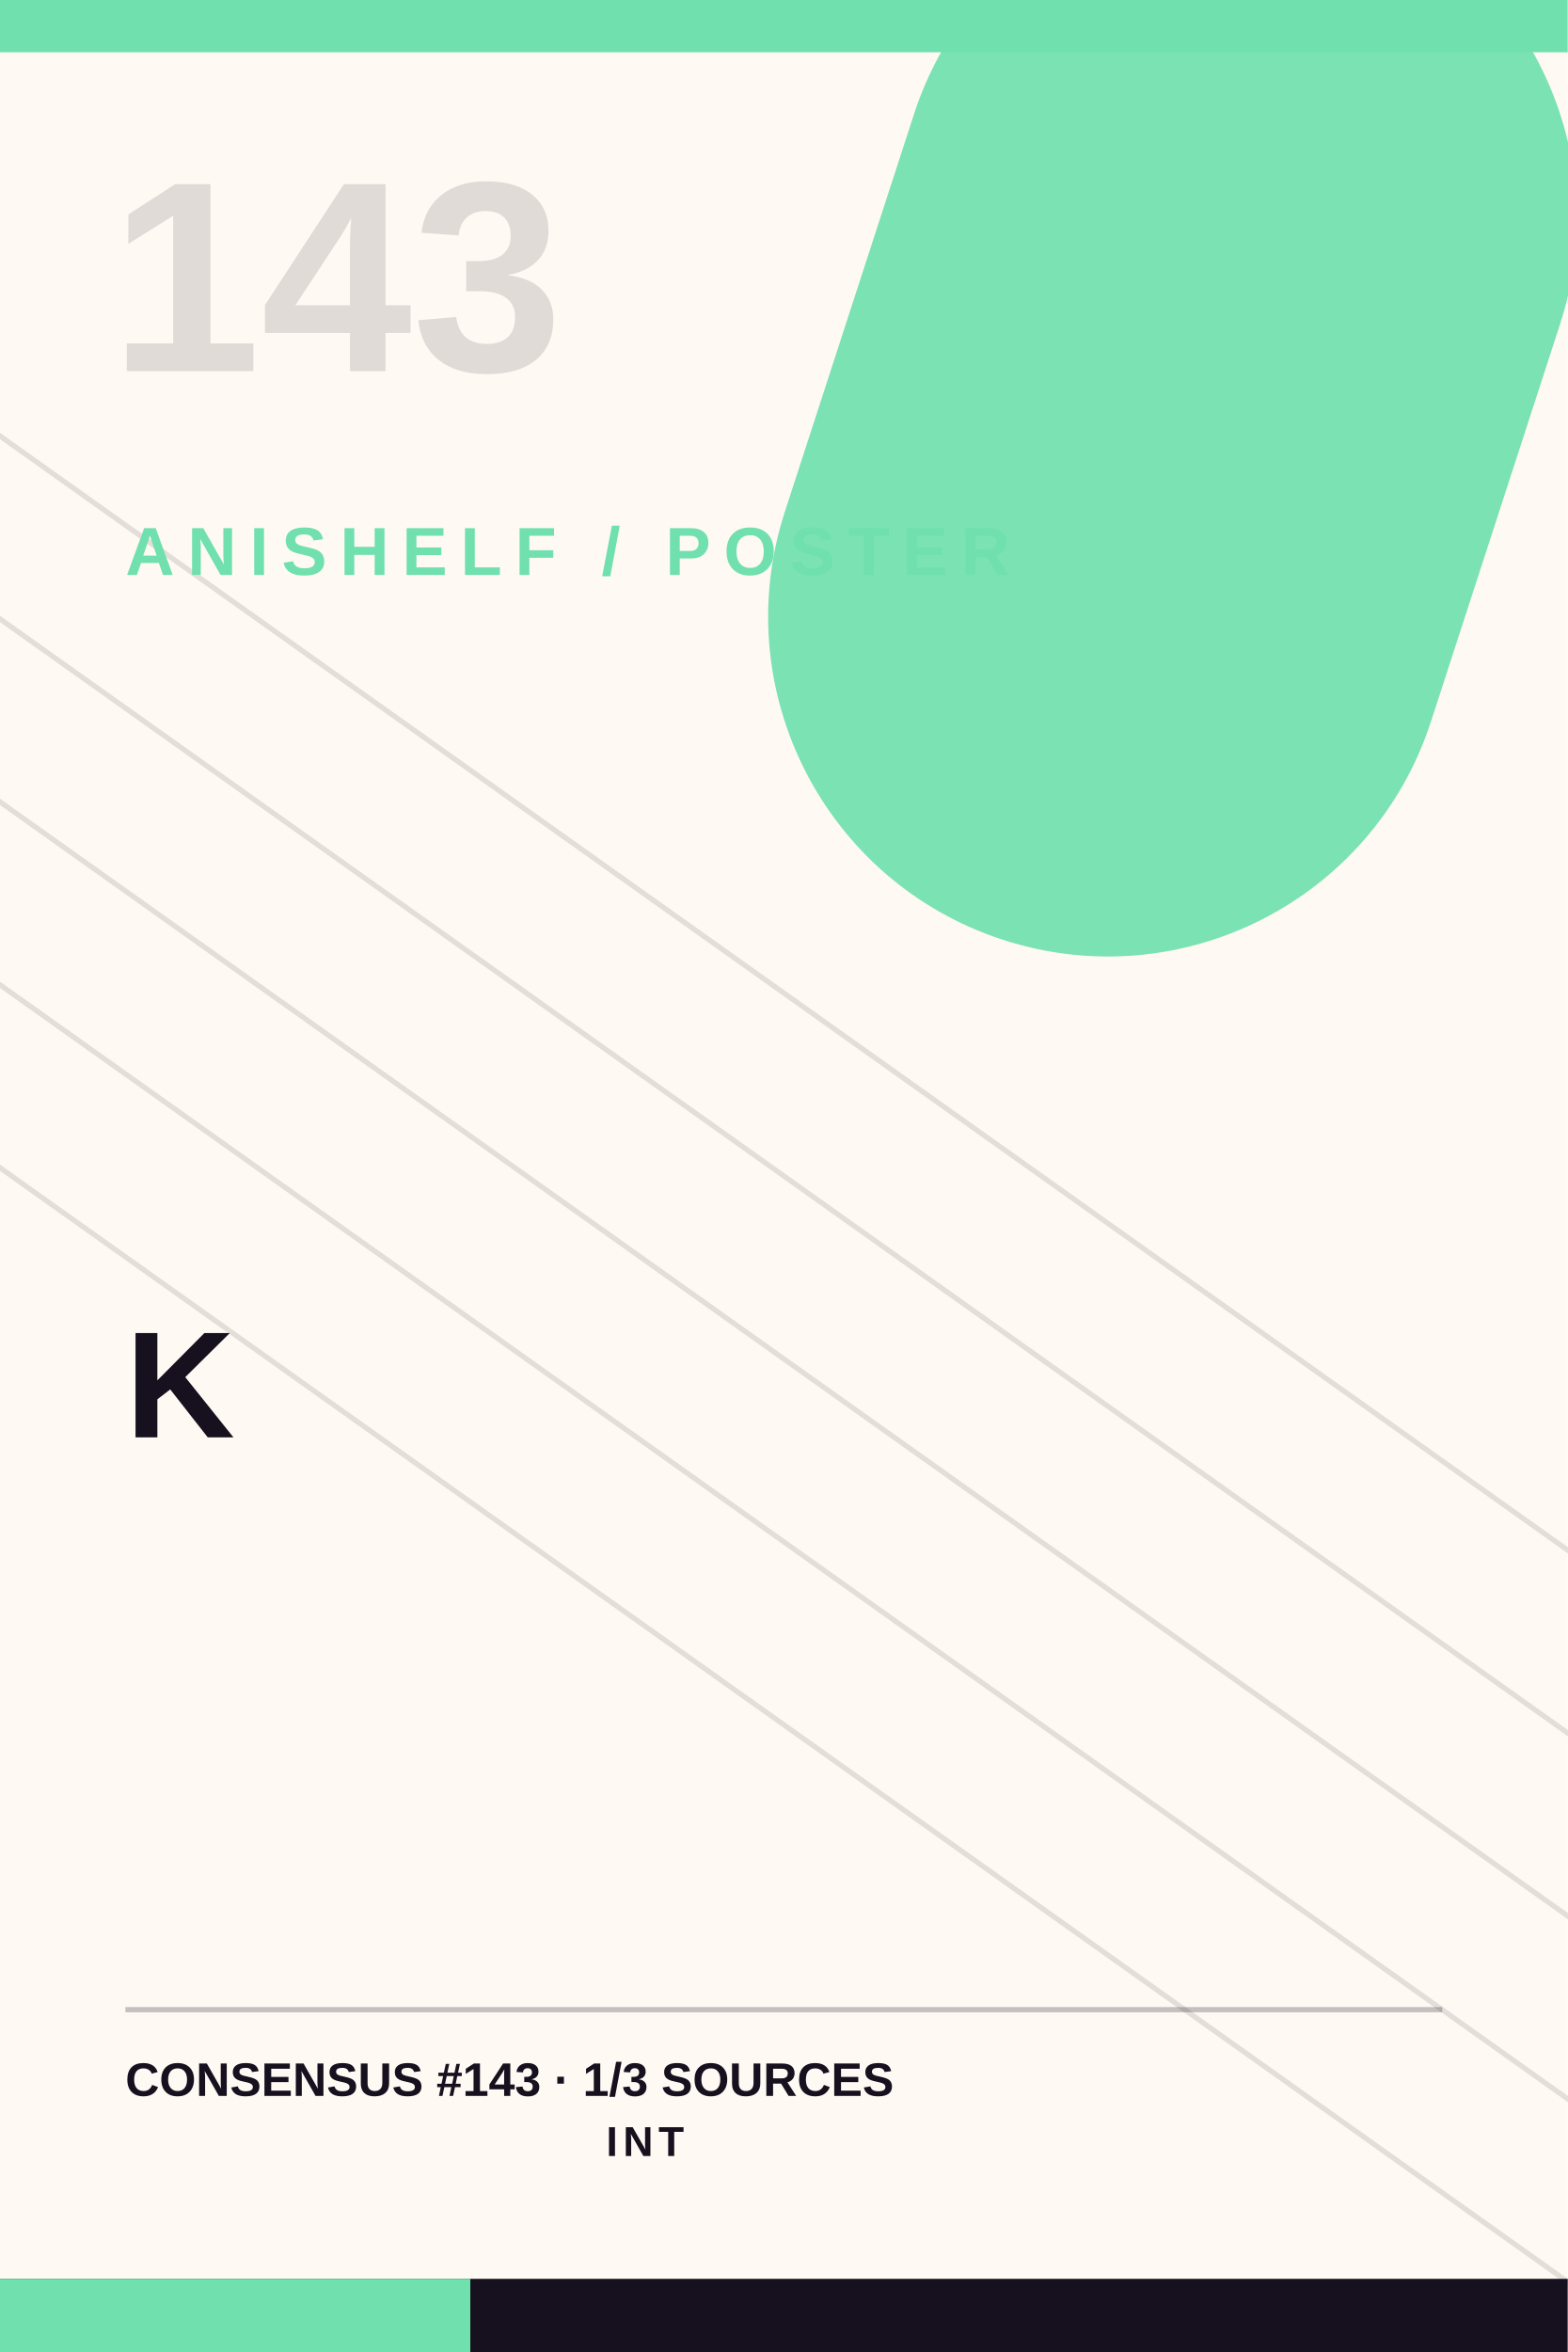
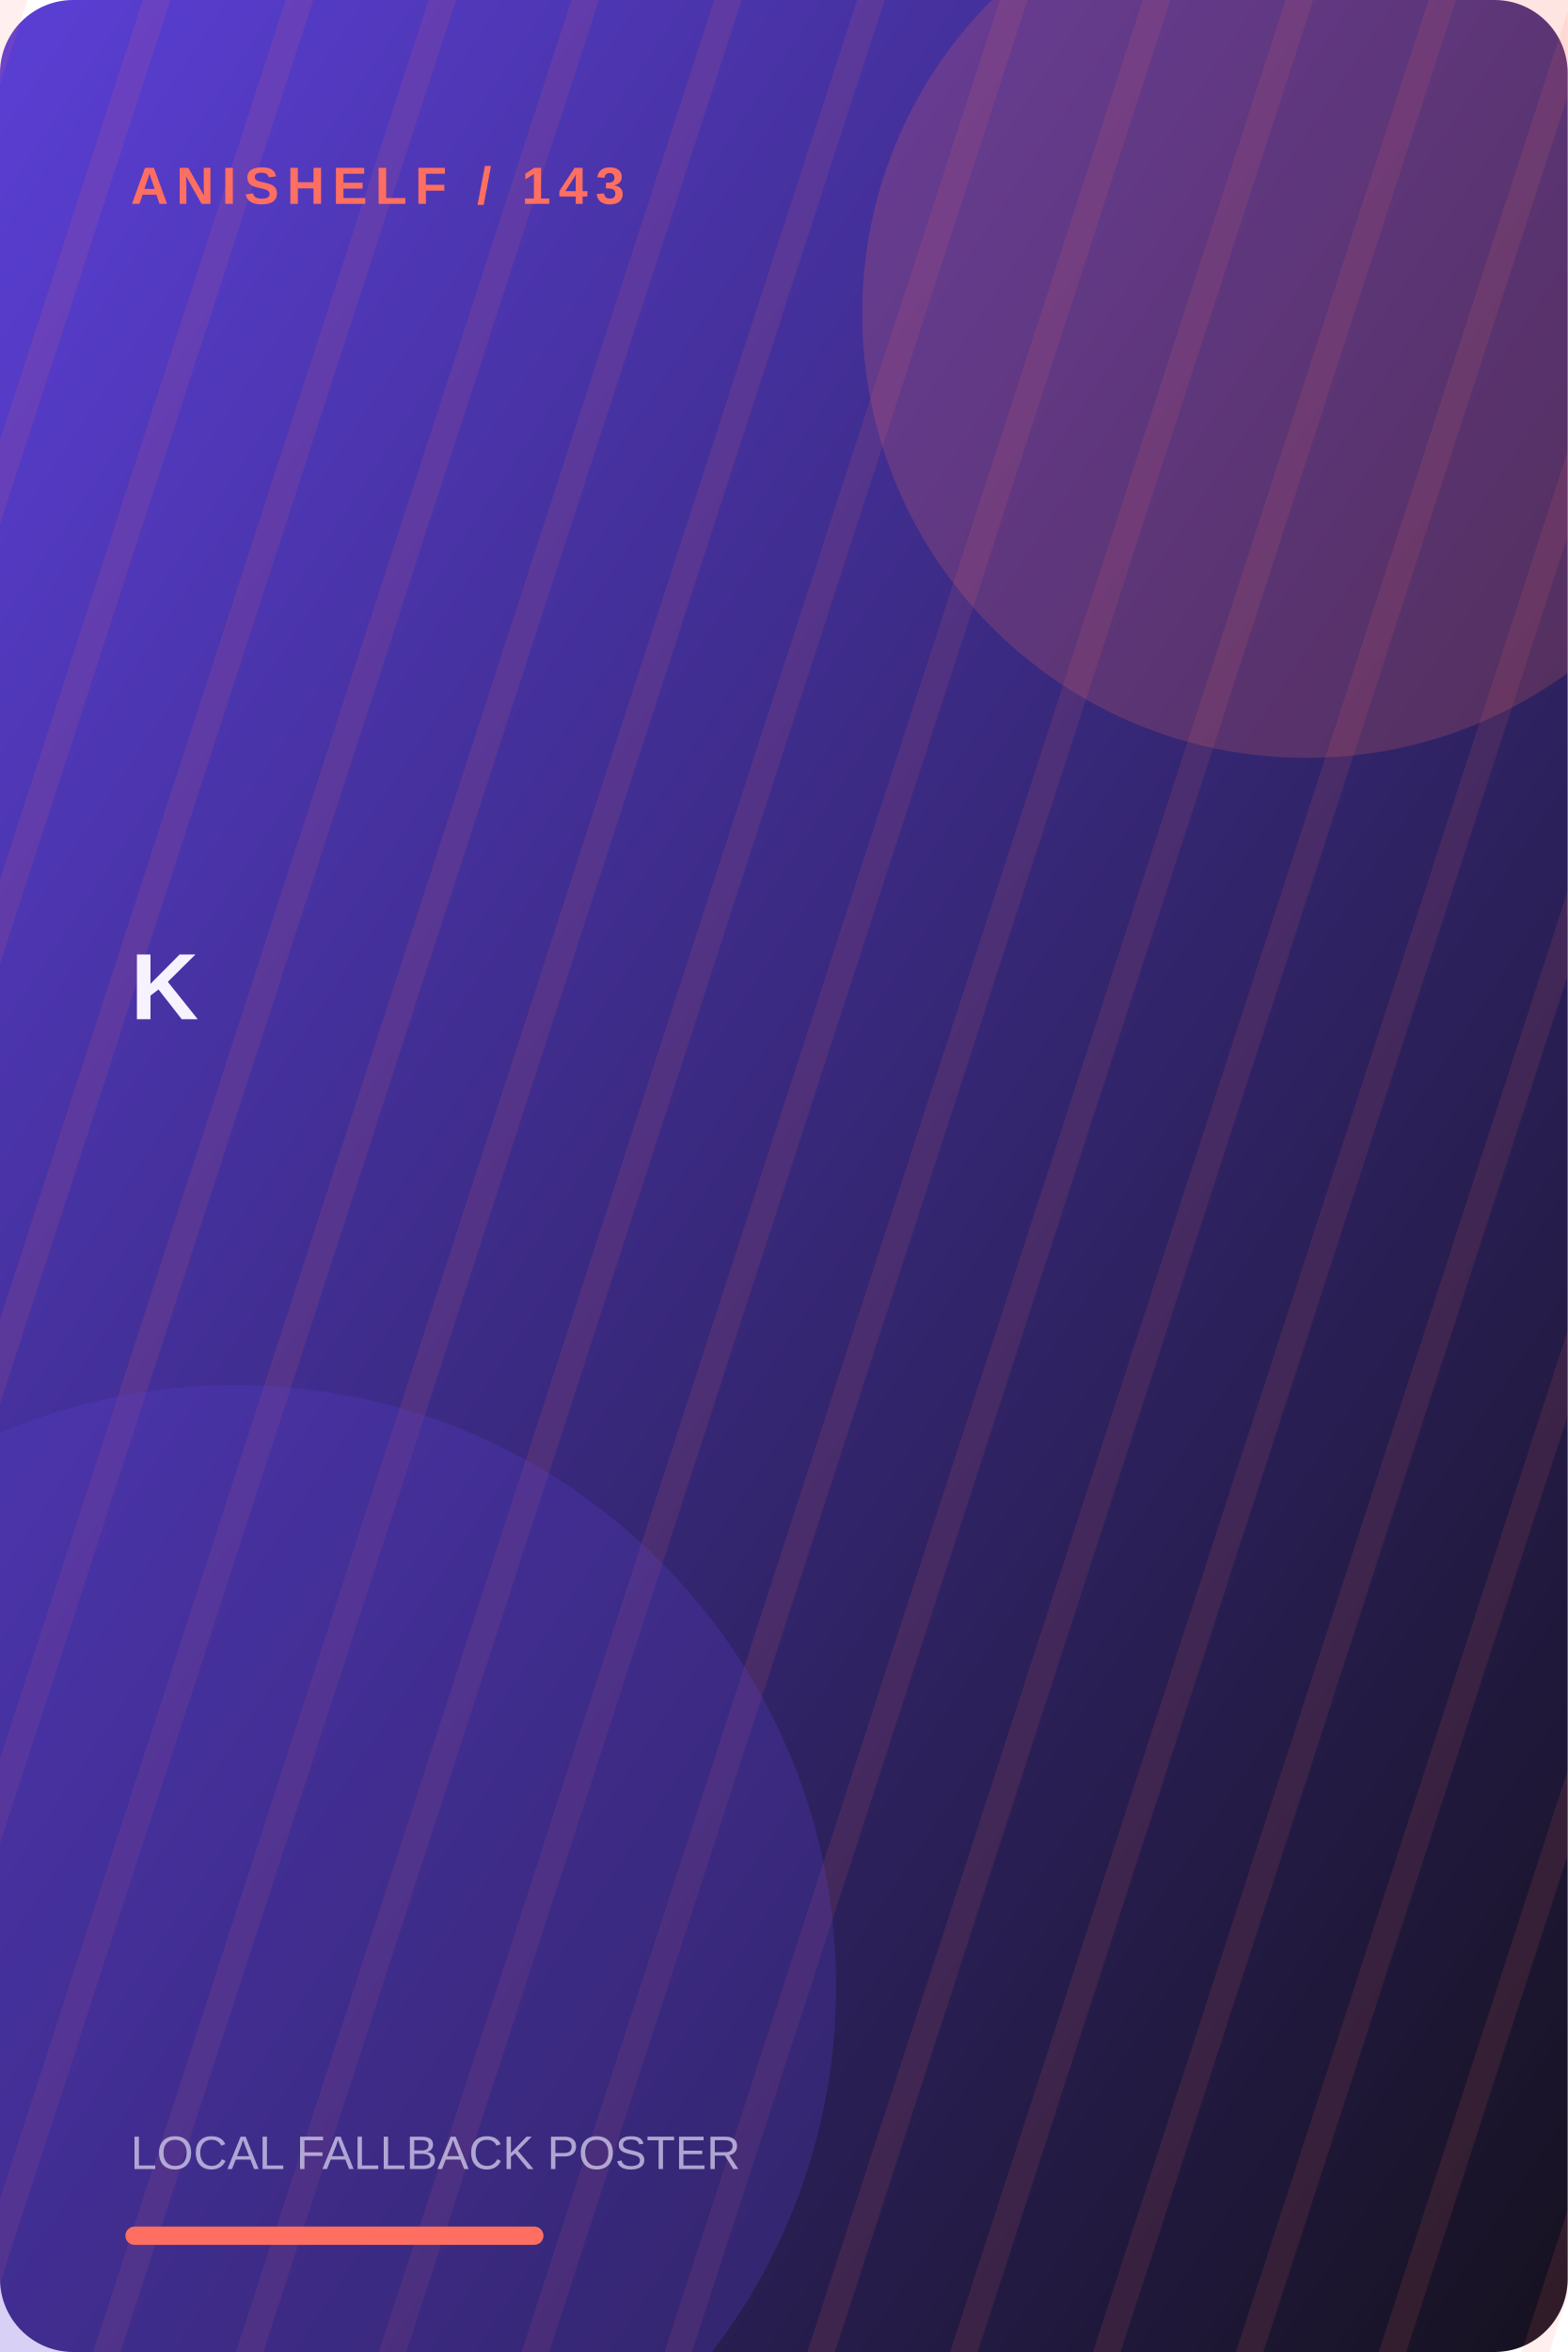
- <svg xmlns="http://www.w3.org/2000/svg" width="600" height="900" viewBox="0 0 600 900" role="img" aria-label="K">
-   <rect width="600" height="900" fill="#fff9f4" />
-   <rect x="0" y="0" width="600" height="20" fill="#70e0ae" />
-   <rect x="390" y="-80" width="260" height="420" rx="130" fill="#70e0ae" opacity=".92" transform="rotate(18 390 -80)" />
-   <g opacity=".12" stroke="#17111f" stroke-width="2">
-     <path d="M-80 180 L680 720" />
-     <path d="M-80 110 L680 650" />
-     <path d="M-80 250 L680 790" />
-     <path d="M-80 320 L680 860" />
-     <path d="M-80 390 L680 930" />
-   </g>
-   <text x="42" y="142" fill="#17111f" font-family="Arial, Helvetica, sans-serif" font-size="104" font-weight="900" opacity=".13">143</text>
-   <text x="48" y="220" fill="#70e0ae" font-family="Arial, Helvetica, sans-serif" font-size="26" font-weight="900" letter-spacing="5">ANISHELF / POSTER</text>
-   <text fill="#17111f" font-family="Arial, Helvetica, sans-serif" font-size="58" font-weight="900">
-     <tspan x="48" y="550">K</tspan>
-   </text>
-   <rect x="48" y="768" width="504" height="2" fill="#17111f" opacity=".25" />
-   <text x="48" y="802" fill="#17111f" font-family="Arial, Helvetica, sans-serif" font-size="18" font-weight="700">CONSENSUS #143  ·  1/3 SOURCES</text>
-   <style>.badge{font:900 16px Arial,Helvetica,sans-serif;fill:#17111f;letter-spacing:2px}</style>
-   <text x="232" y="825" class="badge">INT</text>
-   <rect x="0" y="872" width="600" height="28" fill="#17111f" />
-   <rect x="0" y="872" width="180" height="28" fill="#70e0ae" />
+ <svg xmlns="http://www.w3.org/2000/svg" width="600" height="900" viewBox="0 0 600 900">
+   <defs>
+     <linearGradient id="g" x1="0" y1="0" x2="1" y2="1">
+       <stop stop-color="#5b3fd6" />
+       <stop offset="1" stop-color="#15111e" />
+     </linearGradient>
+     <pattern id="p" width="52" height="52" patternUnits="userSpaceOnUse" patternTransform="rotate(18)">
+       <rect width="10" height="52" fill="#ff6f61" opacity=".11" />
+     </pattern>
+   </defs>
+   <rect width="600" height="900" rx="28" fill="url(#g)" />
+   <rect width="600" height="900" fill="url(#p)" />
+   <circle cx="500" cy="120" r="170" fill="#ff6f61" opacity=".18" />
+   <circle cx="90" cy="760" r="230" fill="#5b3fd6" opacity=".24" />
+   <text x="50" y="78" fill="#ff6f61" font-family="Arial,sans-serif" font-size="20" font-weight="800" letter-spacing="3">ANISHELF / 143</text>
+   <text x="50" y="390" fill="#f7f2ff" font-family="Arial,sans-serif" font-size="36" font-weight="800">K</text>
+   <text x="50" y="830" fill="#d6cfee" opacity=".75" font-family="Arial,sans-serif" font-size="18">LOCAL FALLBACK POSTER</text>
+   <rect x="48" y="852" width="160" height="7" rx="3.5" fill="#ff6f61" />
</svg>
